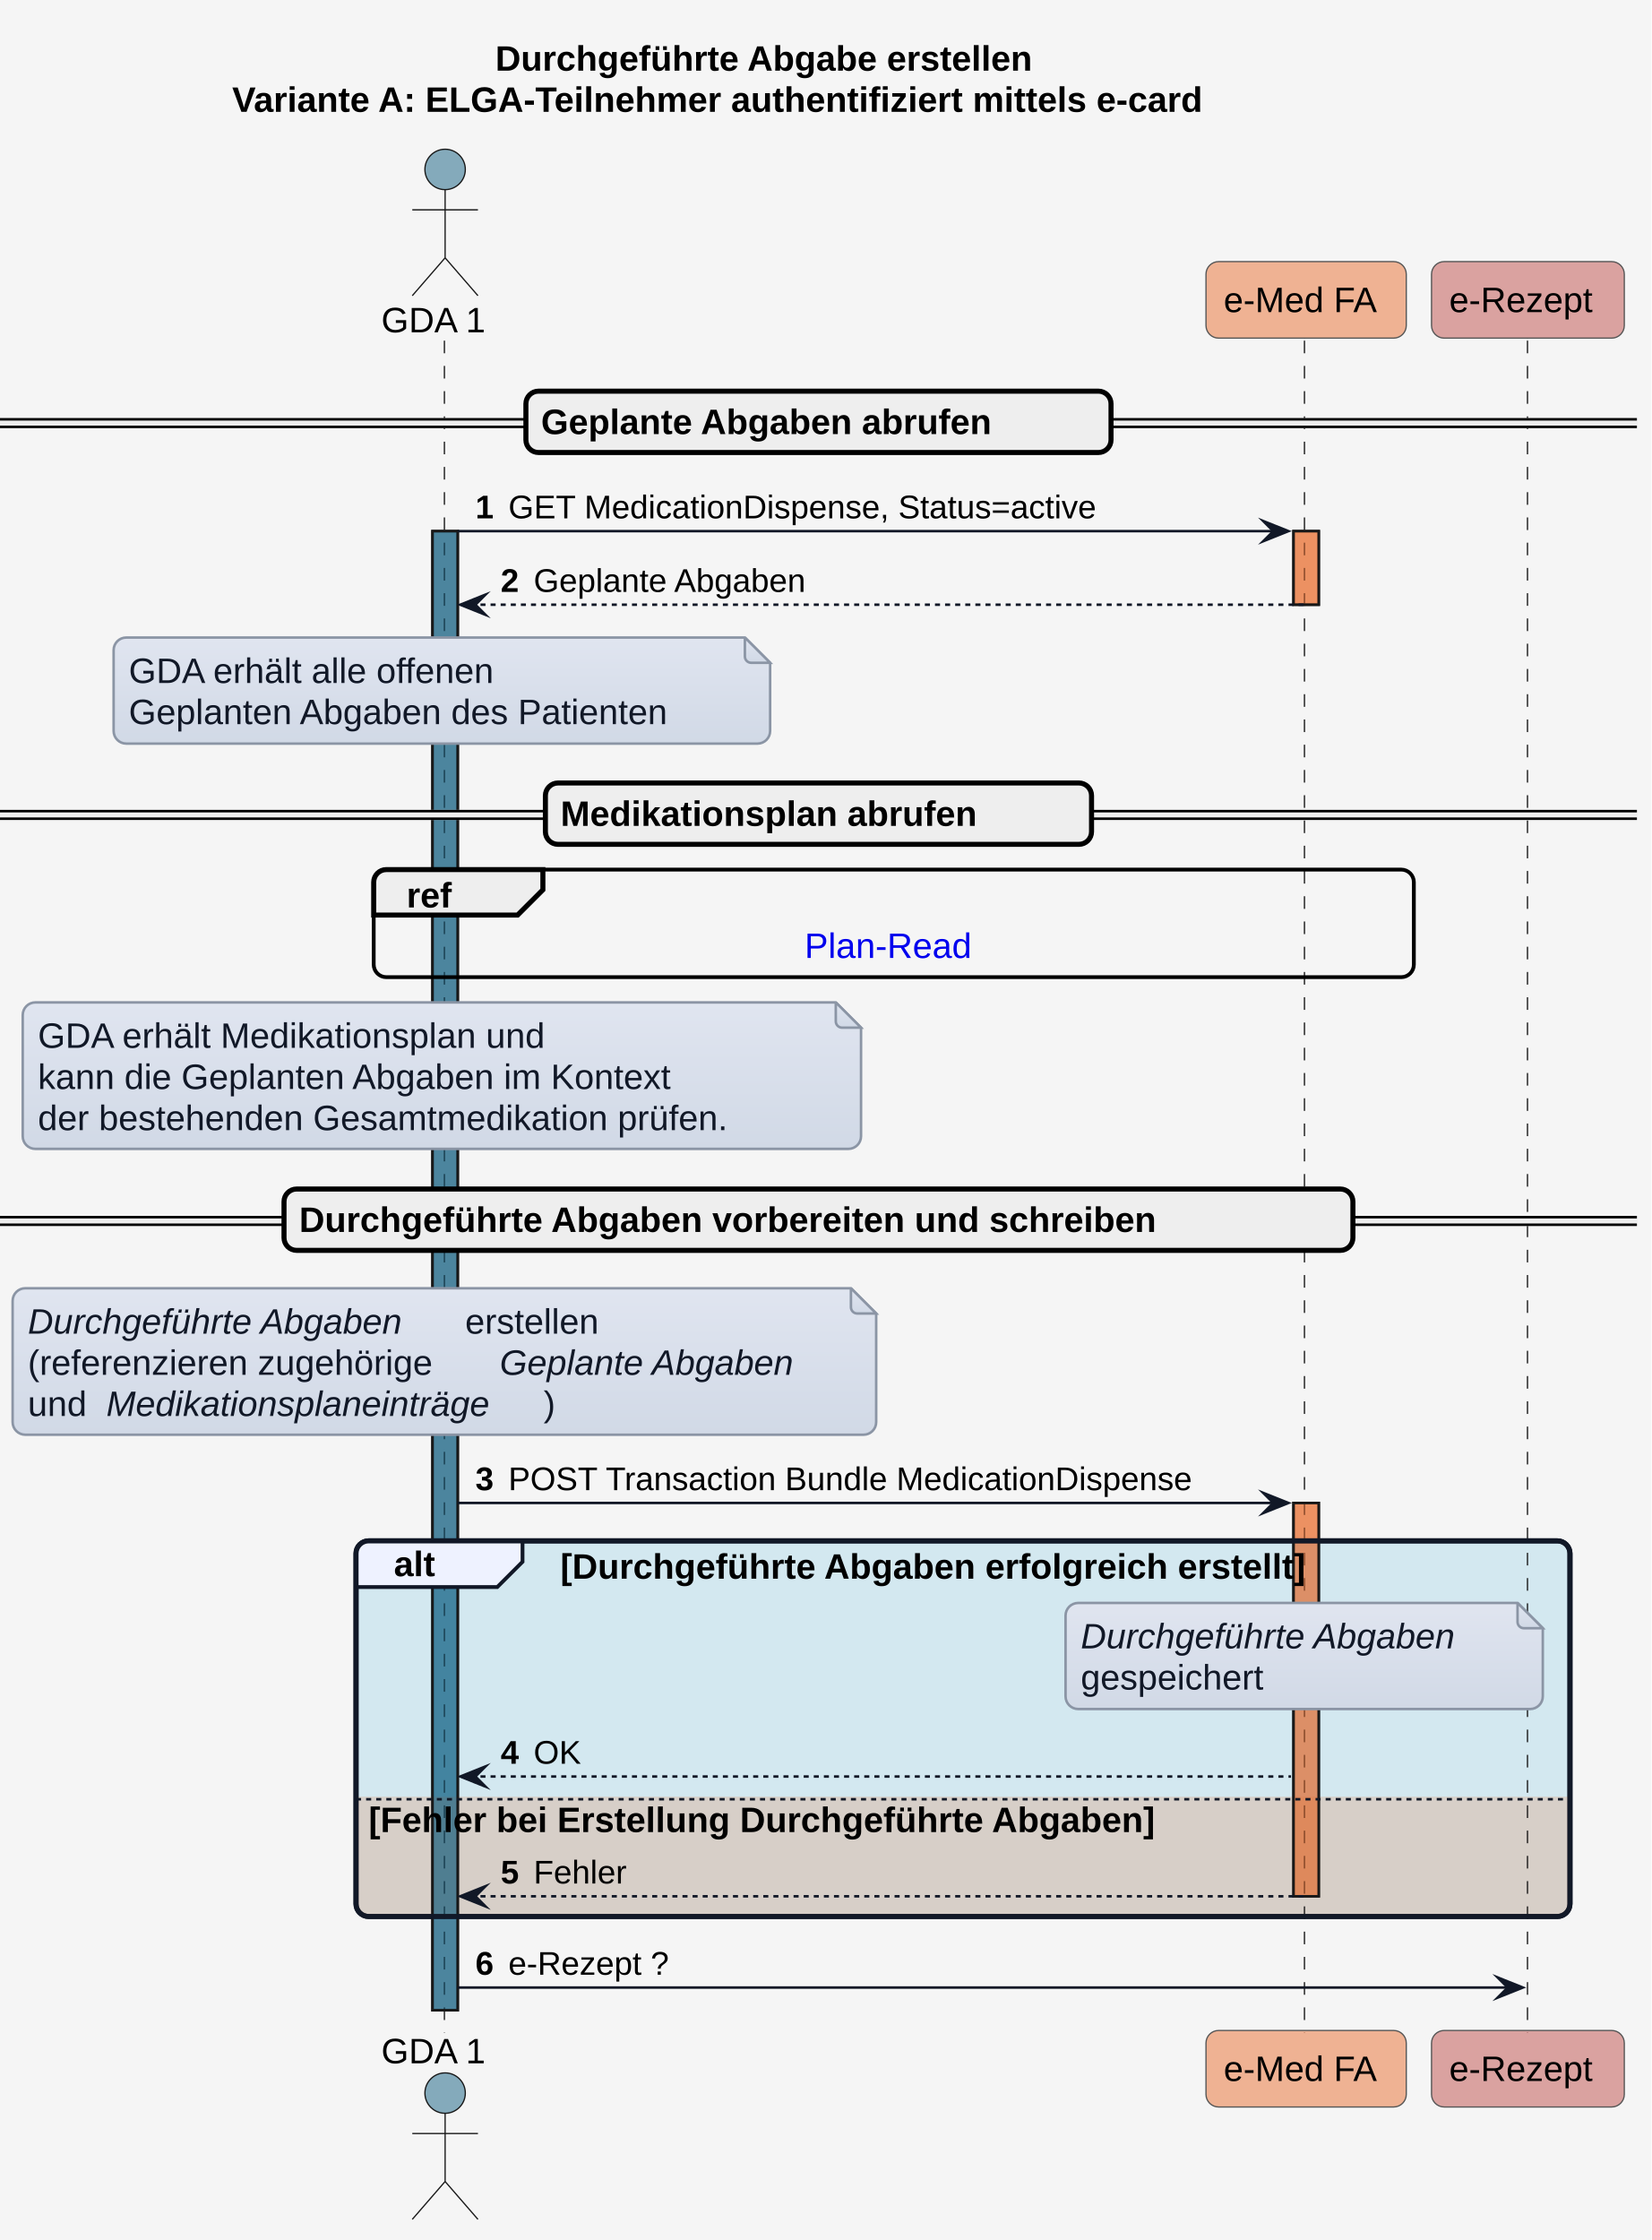
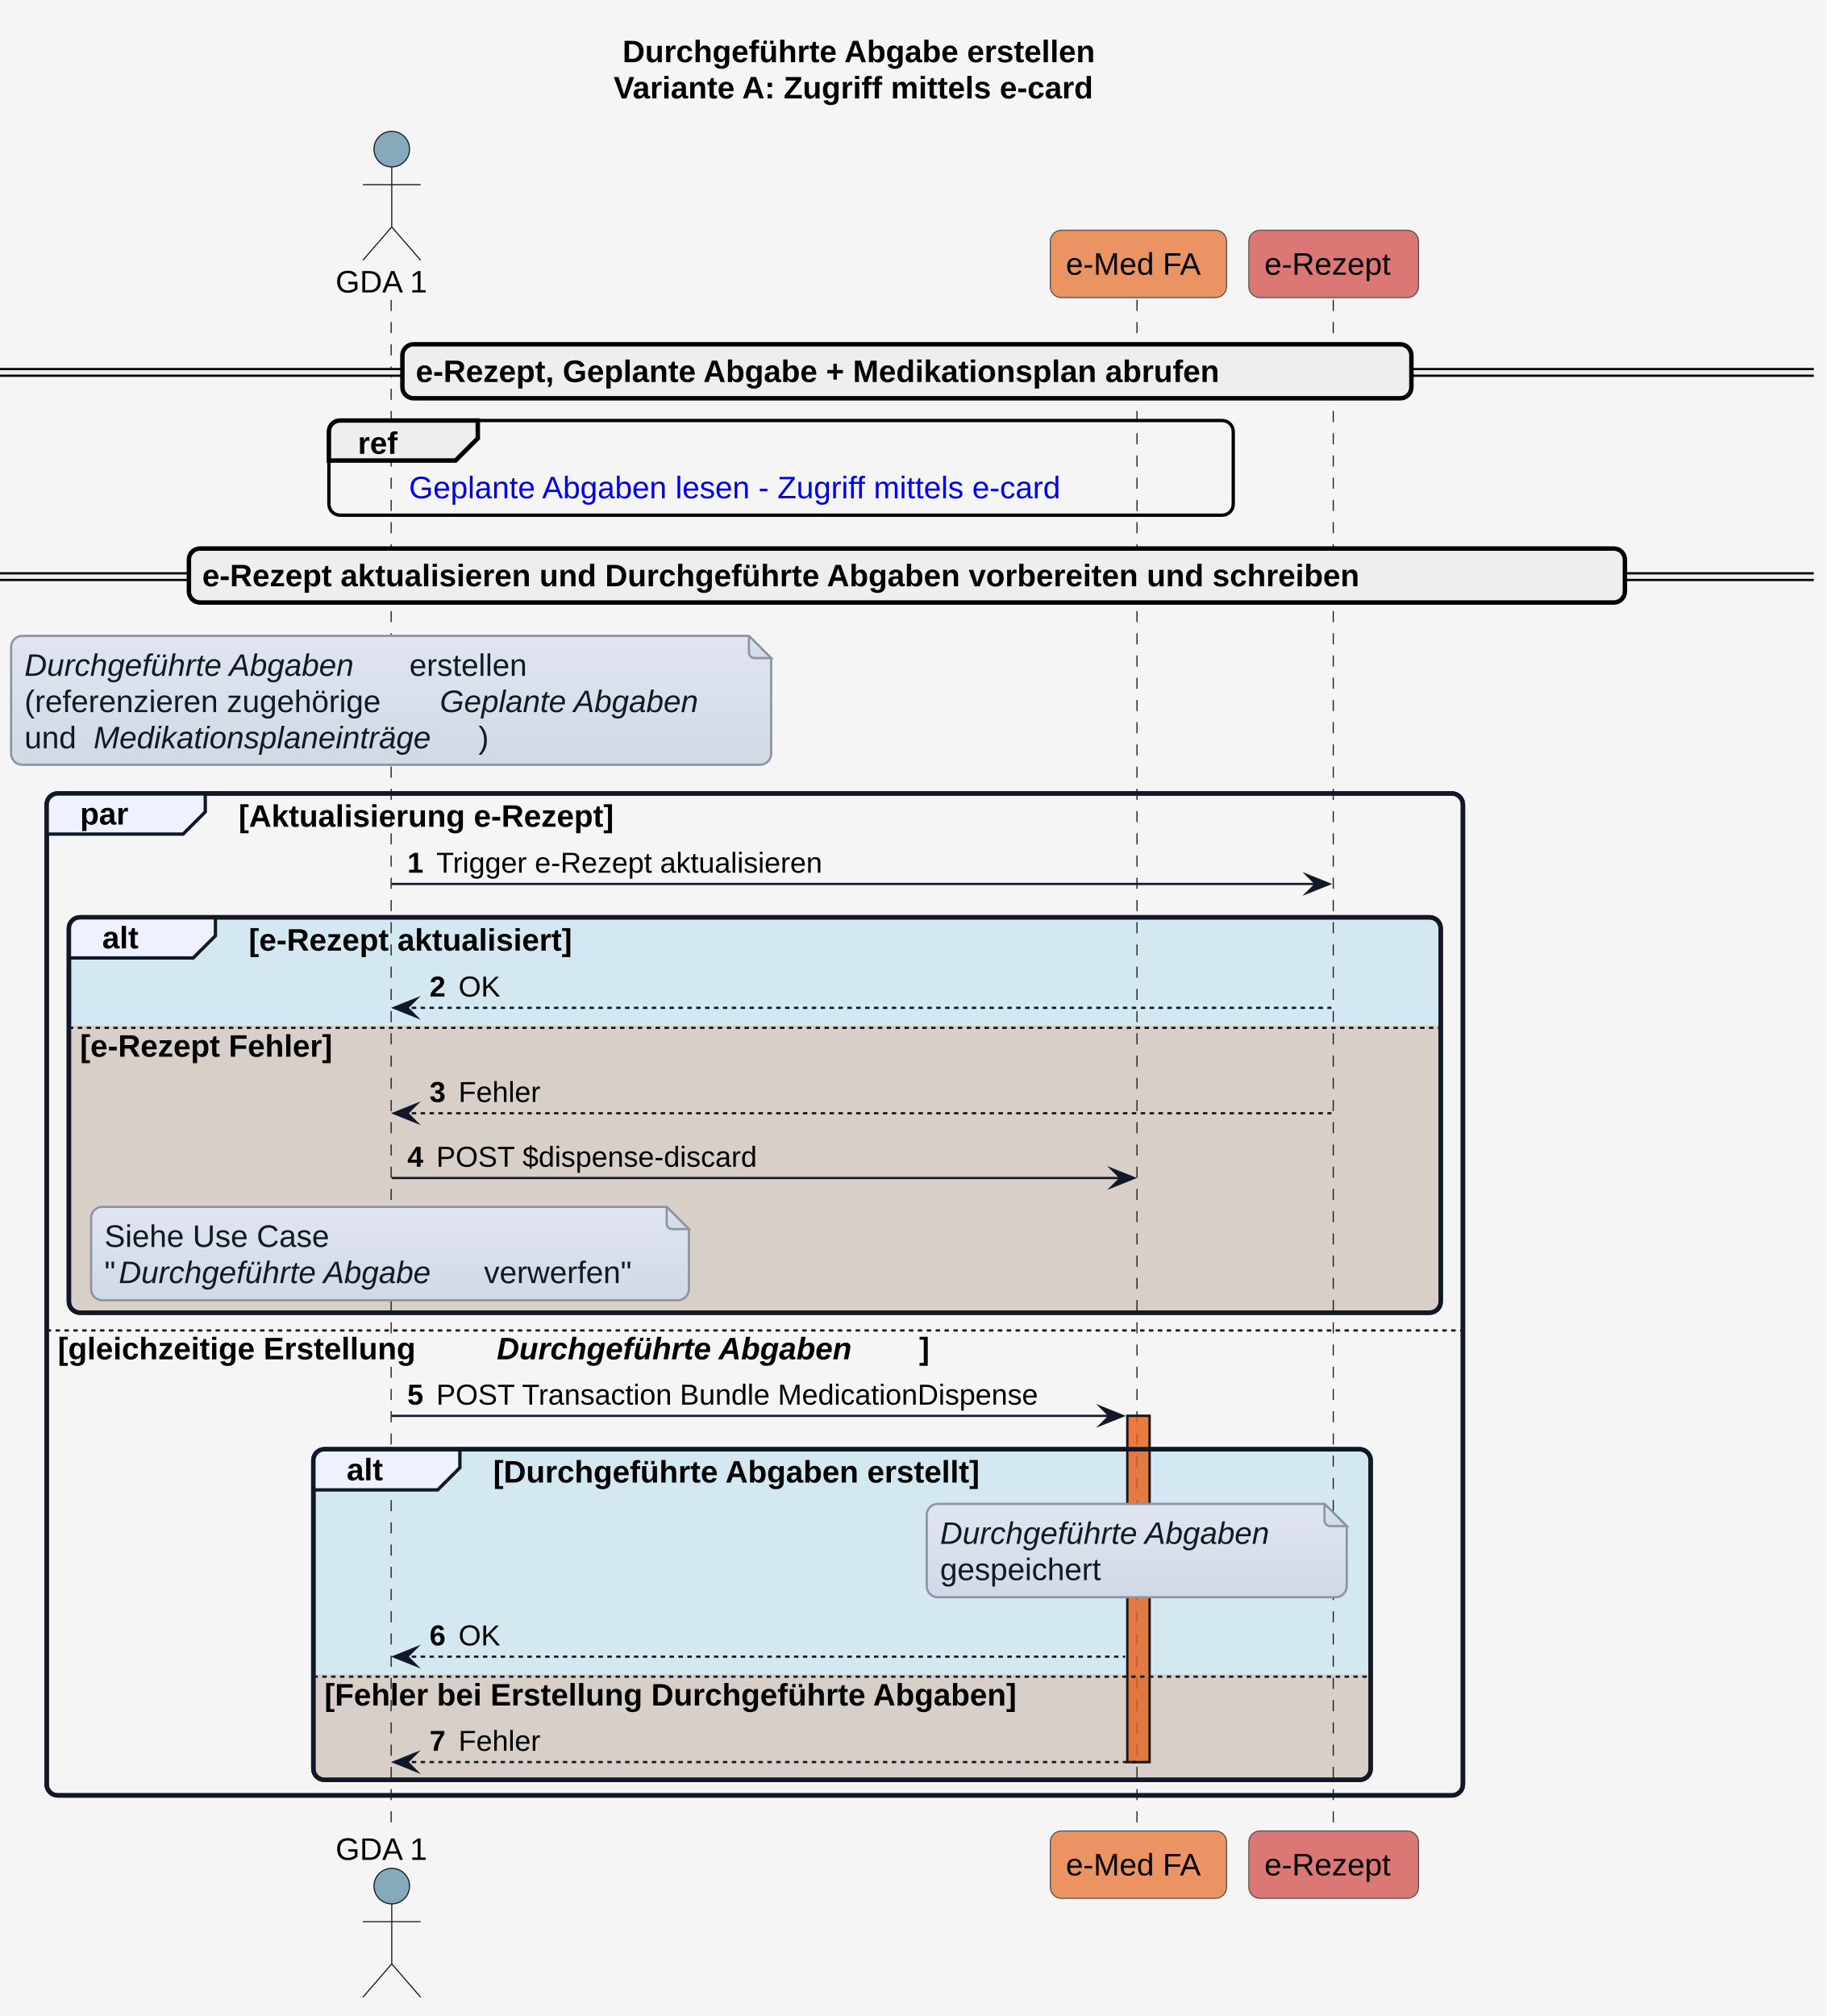
- <svg xmlns="http://www.w3.org/2000/svg" xmlns:xlink="http://www.w3.org/1999/xlink" contentStyleType="text/css" data-diagram-type="SEQUENCE" height="887px" preserveAspectRatio="none" style="width:654px;height:887px;background:#F5F5F5;" version="1.1" viewBox="0 0 654 887" width="654px" zoomAndPan="magnify">
+ <svg xmlns="http://www.w3.org/2000/svg" xmlns:xlink="http://www.w3.org/1999/xlink" version="1.1" data-diagram-type="SEQUENCE" style="width:822px;height:907px;background:#F5F5F5;" width="822px" height="907px" viewBox="0 0 822 907" zoomAndPan="magnify" preserveAspectRatio="none" contentStyleType="text/css">
  <defs>
-     <linearGradient id="gtwf8h9q7u2fe0" x1="50%" x2="50%" y1="0%" y2="100%">
-       <stop offset="0%" stop-color="#E0E5F0" />
-       <stop offset="100%" stop-color="#D1D9E6" />
+     <linearGradient x1="50%" y1="0%" x2="50%" y2="100%" id="gj4zox1nr4nu90">
+       <stop stop-color="#E0E5F0" offset="0%" />
+       <stop stop-color="#D1D9E6" offset="100%" />
    </linearGradient>
  </defs>
  <g>
-     <rect fill="#F5F5F5" height="887" style="stroke:none;stroke-width:1;" width="654" x="0" y="0" />
+     <rect x="0" y="0" width="822" height="907" fill="#F5F5F5" style="stroke:none;stroke-width:1;" />
    <g class="title" data-source-line="1">
-       <text fill="#000000" font-family="'Arial'" font-size="14" font-weight="700" lengthAdjust="spacing" textLength="254.96" x="196.161" y="27.995">Durchgeführte Abgabe erstellen</text>
-       <text fill="#000000" font-family="'Arial'" font-size="14" font-weight="700" lengthAdjust="spacing" textLength="463.401" x="91.94" y="44.292">Variante A: ELGA-Teilnehmer authentifiziert mittels e-card</text>
+       <text x="280.103" y="27.995" fill="#000000" font-size="14" lengthAdjust="spacing" textLength="254.96" font-weight="700" font-family="'Arial'">Durchgeführte Abgabe erstellen</text>
+       <text x="276.125" y="44.292" fill="#000000" font-size="14" lengthAdjust="spacing" textLength="262.917" font-weight="700" font-family="'Arial'">Variante A: Zugriff mittels e-card</text>
    </g>
    <g>
-       <rect fill="#156082" fill-opacity="0.502" height="585.711" style="stroke:#181818;stroke-width:1;" width="10" x="171.282" y="210.32" />
+       <rect x="507.276" y="637.008" width="10" height="155.75" fill="#E97232" fill-opacity="0.741" style="stroke:#181818;stroke-width:1;" />
+     </g>
+     <rect x="21" y="356.969" width="637.282" height="450.789" fill="none" style="stroke:#111827;stroke-width:2;" rx="5" ry="5" />
+     <rect x="31" y="412.695" width="617.282" height="177.883" fill="#0F9ED5" fill-opacity="0.145" style="stroke:#111827;stroke-width:2;" rx="5" ry="5" />
+     <path d="M31,461.422 L648.282,461.422 L648.282,585.578 A5,5 0 0 1 643.282,590.578 L36,590.578 A5,5 0 0 1 31,585.578 L31,461.422" style="stroke:none;stroke-width:1;" fill="#E97132" fill-opacity="0.208" />
+     <rect x="141" y="652.008" width="475.766" height="148.75" fill="#0F9ED5" fill-opacity="0.145" style="stroke:#111827;stroke-width:2;" rx="5" ry="5" />
+     <path d="M141,753.328 L616.766,753.328 L616.766,795.758 A5,5 0 0 1 611.766,800.758 L146,800.758 A5,5 0 0 1 141,795.758 L141,753.328" style="stroke:none;stroke-width:1;" fill="#E97132" fill-opacity="0.208" />
+     <g class="participant-lifeline" data-qualified-name="GDA_1" data-entity-uid="part1" id="part1-lifeline" data-source-line="51">
+       <g>
+         <rect x="172.282" y="134.891" width="8" height="689.867" fill="#000000" fill-opacity="0" />
+         <line x1="176" y1="134.891" x2="176" y2="824.758" style="stroke:#181818;stroke-width:0.5;stroke-dasharray:5,5;" />
+       </g>
+     </g>
+     <g class="participant-lifeline" data-qualified-name="eMed_FA" data-entity-uid="part2" id="part2-lifeline" data-source-line="52">
+       <g>
+         <rect x="508.276" y="134.891" width="8" height="689.867" fill="#000000" fill-opacity="0" />
+         <line x1="511.614" y1="134.891" x2="511.614" y2="824.758" style="stroke:#181818;stroke-width:0.5;stroke-dasharray:5,5;" />
+       </g>
+     </g>
+     <g class="participant-lifeline" data-qualified-name="e_Rezept" data-entity-uid="part3" id="part3-lifeline" data-source-line="53">
+       <g>
+         <rect x="596.11" y="134.891" width="8" height="689.867" fill="#000000" fill-opacity="0" />
+         <line x1="599.938" y1="134.891" x2="599.938" y2="824.758" style="stroke:#181818;stroke-width:0.5;stroke-dasharray:5,5;" />
+       </g>
+     </g>
+     <g class="participant participant-head" data-qualified-name="GDA_1" data-entity-uid="part1" id="part1-head" data-source-line="51">
+       <text x="151" y="131.589" fill="#000000" font-size="14" lengthAdjust="spacing" textLength="44.563" font-family="'Arial'">GDA 1</text>
+       <ellipse cx="176.282" cy="67.094" rx="8" ry="8" fill="#156082" fill-opacity="0.502" style="stroke:#181818;stroke-width:0.5;" />
+       <path d="M176.282,75.094 L176.282,102.094 M163.282,83.094 L189.282,83.094 M176.282,102.094 L163.282,117.094 M176.282,102.094 L189.282,117.094" style="stroke:#181818;stroke-width:0.5;" fill="none" />
+     </g>
+     <g class="participant participant-tail" data-qualified-name="GDA_1" data-entity-uid="part1" id="part1-tail" data-source-line="51">
+       <text x="151" y="836.753" fill="#000000" font-size="14" lengthAdjust="spacing" textLength="44.563" font-family="'Arial'">GDA 1</text>
+       <ellipse cx="176.282" cy="848.555" rx="8" ry="8" fill="#156082" fill-opacity="0.502" style="stroke:#181818;stroke-width:0.5;" />
+       <path d="M176.282,856.555 L176.282,883.555 M163.282,864.555 L189.282,864.555 M176.282,883.555 L163.282,898.555 M176.282,883.555 L189.282,898.555" style="stroke:#181818;stroke-width:0.5;" fill="none" />
+     </g>
+     <g class="participant participant-head" data-qualified-name="eMed_FA" data-entity-uid="part2" id="part2-head" data-source-line="52">
+       <rect x="472.614" y="103.594" width="79.324" height="30.297" fill="#E97232" fill-opacity="0.741" style="stroke:#555555;stroke-width:0.5;" rx="5" ry="5" />
+       <text x="479.614" y="123.589" fill="#000000" font-size="14" lengthAdjust="spacing" textLength="65.324" font-family="'Arial'">e-Med FA</text>
+     </g>
+     <g class="participant participant-tail" data-qualified-name="eMed_FA" data-entity-uid="part2" id="part2-tail" data-source-line="52">
+       <rect x="472.614" y="823.758" width="79.324" height="30.297" fill="#E97232" fill-opacity="0.741" style="stroke:#555555;stroke-width:0.5;" rx="5" ry="5" />
+       <text x="479.614" y="843.753" fill="#000000" font-size="14" lengthAdjust="spacing" textLength="65.324" font-family="'Arial'">e-Med FA</text>
+     </g>
+     <g class="participant participant-head" data-qualified-name="e_Rezept" data-entity-uid="part3" id="part3-head" data-source-line="53">
+       <rect x="561.938" y="103.594" width="76.344" height="30.297" fill="#CD3732" fill-opacity="0.663" style="stroke:#555555;stroke-width:0.5;" rx="5" ry="5" />
+       <text x="568.938" y="123.589" fill="#000000" font-size="14" lengthAdjust="spacing" textLength="62.344" font-family="'Arial'">e-Rezept</text>
+     </g>
+     <g class="participant participant-tail" data-qualified-name="e_Rezept" data-entity-uid="part3" id="part3-tail" data-source-line="53">
+       <rect x="561.938" y="823.758" width="76.344" height="30.297" fill="#CD3732" fill-opacity="0.663" style="stroke:#555555;stroke-width:0.5;" rx="5" ry="5" />
+       <text x="568.938" y="843.753" fill="#000000" font-size="14" lengthAdjust="spacing" textLength="62.344" font-family="'Arial'">e-Rezept</text>
    </g>
    <g>
-       <rect fill="#E97132" fill-opacity="0.502" height="29.133" style="stroke:#181818;stroke-width:1;" width="10" x="512.276" y="210.32" />
+       <rect x="507.276" y="637.008" width="10" height="155.75" fill="#E97232" fill-opacity="0.741" style="stroke:#181818;stroke-width:1;" />
    </g>
-     <g>
-       <rect fill="#E97132" fill-opacity="0.502" height="155.75" style="stroke:#181818;stroke-width:1;" width="10" x="512.276" y="595.148" />
+     <rect x="0" y="166.039" width="816.167" height="3" fill="#EEEEEE" style="stroke:#EEEEEE;stroke-width:1;" rx="5" ry="5" />
+     <line x1="0" y1="166.039" x2="816.167" y2="166.039" style="stroke:#000000;stroke-width:1;" />
+     <line x1="0" y1="169.039" x2="816.167" y2="169.039" style="stroke:#000000;stroke-width:1;" />
+     <rect x="181.072" y="154.891" width="454.022" height="24.297" fill="#EEEEEE" style="stroke:#000000;stroke-width:2;" rx="5" ry="5" />
+     <text x="187.072" y="171.886" fill="#000000" font-size="14" lengthAdjust="spacing" textLength="435.148" font-weight="700" font-family="'Arial'">e-Rezept, Geplante Abgabe + Medikationsplan abrufen</text>
+     <rect x="148" y="189.188" width="406.938" height="42.594" fill="none" style="stroke:#000000;stroke-width:1.5;" rx="5" ry="5" />
+     <path d="M153,189.188 L215,189.188 L215,197.188 L205,207.188 L148,207.188 L148,194.188 A5,5 0 0 1 153,189.188" style="stroke:#000000;stroke-width:2;" fill="#EEEEEE" />
+     <text x="161" y="204.183" fill="#000000" font-size="14" lengthAdjust="spacing" textLength="22.49" font-weight="700" font-family="'Arial'">ref</text>
+     <a target="_top" href="Sub_UC_eMed_07_01.html#sub_uc_emed_07_01_a-zugriff-mittels-e-card" xlink:href="Sub_UC_eMed_07_01.html#sub_uc_emed_07_01_a-zugriff-mittels-e-card" xlink:type="simple" xlink:actuate="onRequest" xlink:show="new" title="Sub_UC_eMed_07_01.html#sub_uc_emed_07_01_a-zugriff-mittels-e-card" xlink:title="Sub_UC_eMed_07_01.html#sub_uc_emed_07_01_a-zugriff-mittels-e-card">
+       <text x="184.033" y="224.183" fill="#0000EE" font-size="14" lengthAdjust="spacing" textLength="334.872" font-family="'Arial'">Geplante Abgaben lesen - Zugriff mittels e-card</text>
+     </a>
+     <rect x="0" y="257.93" width="816.167" height="3" fill="#EEEEEE" style="stroke:#EEEEEE;stroke-width:1;" rx="5" ry="5" />
+     <line x1="0" y1="257.93" x2="816.167" y2="257.93" style="stroke:#000000;stroke-width:1;" />
+     <line x1="0" y1="260.93" x2="816.167" y2="260.93" style="stroke:#000000;stroke-width:1;" />
+     <rect x="85" y="246.781" width="646.167" height="24.297" fill="#EEEEEE" style="stroke:#000000;stroke-width:2;" rx="5" ry="5" />
+     <text x="91" y="263.776" fill="#000000" font-size="14" lengthAdjust="spacing" textLength="622.419" font-weight="700" font-family="'Arial'">e-Rezept aktualisieren und Durchgeführte Abgaben vorbereiten und schreiben</text>
+     <path d="M5,291.078 L5,339.078 A5,5 0 0 0 10,344.078 L342,344.078 A5,5 0 0 0 347,339.078 L347,296.078 L337,286.078 L10,286.078 A5,5 0 0 0 5,291.078" style="stroke:#8B95A5;stroke-width:1;" fill="url(#gj4zox1nr4nu90)" />
+     <path d="M337,286.078 L337,293.578 A2.5,2.5 0 0 0 339.5,296.078 L347,296.078 L337,286.078" style="stroke:#8B95A5;stroke-width:1;" fill="url(#gj4zox1nr4nu90)" />
+     <text x="11" y="304.073" fill="#111827" font-size="14" lengthAdjust="spacing" textLength="168.766" font-style="italic" font-family="'Arial'">Durchgeführte Abgaben</text>
+     <text x="184.216" y="304.073" fill="#111827" font-size="14" lengthAdjust="spacing" textLength="61.031" font-family="'Arial'">erstellen</text>
+     <text x="11" y="320.37" fill="#111827" font-size="14" lengthAdjust="spacing" textLength="182.465" font-family="'Arial'">(referenzieren zugehörige</text>
+     <text x="197.915" y="320.37" fill="#111827" font-size="14" lengthAdjust="spacing" textLength="130.546" font-style="italic" font-family="'Arial'">Geplante Abgaben</text>
+     <text x="328.461" y="320.37" fill="#111827" font-size="14" lengthAdjust="spacing" textLength="4.45" font-family="'Arial'"> </text>
+     <text x="11" y="336.667" fill="#111827" font-size="14" lengthAdjust="spacing" textLength="26.633" font-family="'Arial'">und</text>
+     <text x="42.083" y="336.667" fill="#111827" font-size="14" lengthAdjust="spacing" textLength="173.195" font-style="italic" font-family="'Arial'">Medikationsplaneinträge</text>
+     <text x="215.278" y="336.667" fill="#111827" font-size="14" lengthAdjust="spacing" textLength="5.462" font-family="'Arial'">)</text>
+     <path d="M26,356.969 L92.373,356.969 L92.373,365.266 L82.373,375.266 L21,375.266 L21,361.969 A5,5 0 0 1 26,356.969" style="stroke:#111827;stroke-width:1.5;" fill="#EEF2FF" />
+     <rect x="21" y="356.969" width="637.282" height="450.789" fill="none" style="stroke:#111827;stroke-width:2;" rx="5" ry="5" />
+     <text x="36" y="370.964" fill="#000000" font-size="14" lengthAdjust="spacing" textLength="26.373" font-weight="700" font-family="'Arial'">par</text>
+     <text x="107.373" y="371.964" fill="#000000" font-size="14" lengthAdjust="spacing" textLength="202.945" font-weight="700" font-family="'Arial'">[Aktualisierung e-Rezept]</text>
+     <g class="message" data-entity-1="part1" data-entity-2="part3" id="msg1" data-source-line="72">
+       <polygon points="588.11,393.695,598.11,397.695,588.11,401.695,592.11,397.695" fill="#111827" style="stroke:#111827;stroke-width:1;stroke-linejoin:miter;stroke-miterlimit:10;" />
+       <line x1="176.282" y1="397.695" x2="594.11" y2="397.695" style="stroke:#111827;stroke-width:1;" />
+       <text x="183.282" y="392.629" fill="#000000" font-size="13" lengthAdjust="spacing" textLength="9.045" font-weight="700" font-family="'Arial'">1</text>
+       <text x="196.327" y="392.629" fill="#000000" font-size="13" lengthAdjust="spacing" textLength="196.885" font-family="'Arial'">Trigger e-Rezept aktualisieren</text>
    </g>
-     <rect fill="#0F9ED5" fill-opacity="0.145" height="148.75" rx="5" ry="5" style="stroke:#111827;stroke-width:2;" width="480.766" x="141" y="610.148" />
-     <path d="M141,711.469 L621.766,711.469 L621.766,753.898 A5,5 0 0 1 616.766,758.898 L146,758.898 A5,5 0 0 1 141,753.898 L141,711.469" fill="#E97132" fill-opacity="0.208" style="stroke:none;stroke-width:1;" />
-     <g class="participant-lifeline" data-entity-uid="part1" data-qualified-name="GDA_1" data-source-line="51" id="part1-lifeline">
-       <g>
-         <rect fill="#000000" fill-opacity="0" height="670.141" width="8" x="172.282" y="134.891" />
-         <line style="stroke:#181818;stroke-width:0.5;stroke-dasharray:5,5;" x1="176" x2="176" y1="134.891" y2="805.031" />
-       </g>
+     <path d="M36,412.695 L96.939,412.695 L96.939,420.992 L86.939,430.992 L31,430.992 L31,417.695 A5,5 0 0 1 36,412.695" style="stroke:#111827;stroke-width:1.5;" fill="#EEF2FF" />
+     <rect x="31" y="412.695" width="617.282" height="177.883" fill="none" style="stroke:#111827;stroke-width:2;" rx="5" ry="5" />
+     <text x="46" y="426.69" fill="#000000" font-size="14" lengthAdjust="spacing" textLength="20.939" font-weight="700" font-family="'Arial'">alt</text>
+     <text x="111.939" y="427.69" fill="#000000" font-size="14" lengthAdjust="spacing" textLength="178.295" font-weight="700" font-family="'Arial'">[e-Rezept aktualisiert]</text>
+     <g class="message" data-entity-1="part3" data-entity-2="part1" id="msg2" data-source-line="75">
+       <polygon points="187.282,449.422,177.282,453.422,187.282,457.422,183.282,453.422" fill="#111827" style="stroke:#111827;stroke-width:1;stroke-linejoin:miter;stroke-miterlimit:10;" />
+       <line x1="181.282" y1="453.422" x2="599.11" y2="453.422" style="stroke:#111827;stroke-width:1;stroke-dasharray:2,2;" />
+       <text x="193.282" y="448.356" fill="#000000" font-size="13" lengthAdjust="spacing" textLength="9.045" font-weight="700" font-family="'Arial'">2</text>
+       <text x="206.327" y="448.356" fill="#000000" font-size="13" lengthAdjust="spacing" textLength="18.757" font-family="'Arial'">OK</text>
    </g>
-     <g class="participant-lifeline" data-entity-uid="part2" data-qualified-name="eMed_FA" data-source-line="53" id="part2-lifeline">
-       <g>
-         <rect fill="#000000" fill-opacity="0" height="670.141" width="8" x="513.276" y="134.891" />
-         <line style="stroke:#181818;stroke-width:0.5;stroke-dasharray:5,5;" x1="516.614" x2="516.614" y1="134.891" y2="805.031" />
-       </g>
+     <line x1="31" y1="462.422" x2="648.282" y2="462.422" style="stroke:#111827;stroke-width:1;stroke-dasharray:2,2;" />
+     <text x="36" y="475.417" fill="#000000" font-size="14" lengthAdjust="spacing" textLength="137.833" font-weight="700" font-family="'Arial'">[e-Rezept Fehler]</text>
+     <g class="message" data-entity-1="part3" data-entity-2="part1" id="msg3" data-source-line="78">
+       <polygon points="187.282,496.852,177.282,500.852,187.282,504.852,183.282,500.852" fill="#111827" style="stroke:#111827;stroke-width:1;stroke-linejoin:miter;stroke-miterlimit:10;" />
+       <line x1="181.282" y1="500.852" x2="599.11" y2="500.852" style="stroke:#111827;stroke-width:1;stroke-dasharray:2,2;" />
+       <text x="193.282" y="495.786" fill="#000000" font-size="13" lengthAdjust="spacing" textLength="9.045" font-weight="700" font-family="'Arial'">3</text>
+       <text x="206.327" y="495.786" fill="#000000" font-size="13" lengthAdjust="spacing" textLength="40.669" font-family="'Arial'">Fehler</text>
    </g>
-     <g class="participant-lifeline" data-entity-uid="part3" data-qualified-name="e_Rezept" data-source-line="55" id="part3-lifeline">
-       <g>
-         <rect fill="#000000" fill-opacity="0" height="670.141" width="8" x="601.11" y="134.891" />
-         <line style="stroke:#181818;stroke-width:0.5;stroke-dasharray:5,5;" x1="604.938" x2="604.938" y1="134.891" y2="805.031" />
-       </g>
+     <g class="message" data-entity-1="part1" data-entity-2="part2" id="msg4" data-source-line="81">
+       <polygon points="500.276,525.984,510.276,529.984,500.276,533.984,504.276,529.984" fill="#111827" style="stroke:#111827;stroke-width:1;stroke-linejoin:miter;stroke-miterlimit:10;" />
+       <line x1="176.282" y1="529.984" x2="506.276" y2="529.984" style="stroke:#111827;stroke-width:1;" />
+       <text x="183.282" y="524.918" fill="#000000" font-size="13" lengthAdjust="spacing" textLength="9.045" font-weight="700" font-family="'Arial'">4</text>
+       <text x="196.327" y="524.918" fill="#000000" font-size="13" lengthAdjust="spacing" textLength="156.603" font-family="'Arial'">POST $dispense-discard​</text>
    </g>
-     <g class="participant participant-head" data-entity-uid="part1" data-qualified-name="GDA_1" data-source-line="51" id="part1-head">
-       <text fill="#000000" font-family="'Arial'" font-size="14" lengthAdjust="spacing" textLength="44.563" x="151" y="131.589">GDA 1</text>
-       <ellipse cx="176.282" cy="67.094" fill="#156082" fill-opacity="0.502" rx="8" ry="8" style="stroke:#181818;stroke-width:0.5;" />
-       <path d="M176.282,75.094 L176.282,102.094 M163.282,83.094 L189.282,83.094 M176.282,102.094 L163.282,117.094 M176.282,102.094 L189.282,117.094" fill="none" style="stroke:#181818;stroke-width:0.5;" />
+     <path d="M41,547.984 L41,579.984 A5,5 0 0 0 46,584.984 L305,584.984 A5,5 0 0 0 310,579.984 L310,552.984 L300,542.984 L46,542.984 A5,5 0 0 0 41,547.984" style="stroke:#8B95A5;stroke-width:1;" fill="url(#gj4zox1nr4nu90)" />
+     <path d="M300,542.984 L300,550.484 A2.5,2.5 0 0 0 302.5,552.984 L310,552.984 L300,542.984" style="stroke:#8B95A5;stroke-width:1;" fill="url(#gj4zox1nr4nu90)" />
+     <text x="47" y="560.98" fill="#111827" font-size="14" lengthAdjust="spacing" textLength="108.192" font-family="'Arial'">Siehe Use Case</text>
+     <text x="47" y="577.276" fill="#111827" font-size="14" lengthAdjust="spacing" textLength="6.439" font-family="'Arial'">"</text>
+     <text x="53.44" y="577.276" fill="#111827" font-size="14" lengthAdjust="spacing" textLength="159.893" font-style="italic" font-family="'Arial'">Durchgeführte Abgabe</text>
+     <text x="217.782" y="577.276" fill="#111827" font-size="14" lengthAdjust="spacing" textLength="77.328" font-family="'Arial'">verwerfen"</text>
+     <line x1="21" y1="598.578" x2="658.282" y2="598.578" style="stroke:#111827;stroke-width:1;stroke-dasharray:2,2;" />
+     <text x="26" y="611.573" fill="#000000" font-size="14" lengthAdjust="spacing" textLength="192.644" font-weight="700" font-family="'Arial'">[gleichzeitige Erstellung</text>
+     <text x="223.518" y="611.573" fill="#000000" font-size="14" lengthAdjust="spacing" textLength="190.073" font-weight="700" font-style="italic" font-family="'Arial'">Durchgeführte Abgaben</text>
+     <text x="413.591" y="611.573" fill="#000000" font-size="14" lengthAdjust="spacing" textLength="6.398" font-weight="700" font-family="'Arial'">]</text>
+     <g class="message" data-entity-1="part1" data-entity-2="part2" id="msg5" data-source-line="93">
+       <polygon points="495.276,633.008,505.276,637.008,495.276,641.008,499.276,637.008" fill="#111827" style="stroke:#111827;stroke-width:1;stroke-linejoin:miter;stroke-miterlimit:10;" />
+       <line x1="176.282" y1="637.008" x2="501.276" y2="637.008" style="stroke:#111827;stroke-width:1;" />
+       <text x="183.282" y="631.942" fill="#000000" font-size="13" lengthAdjust="spacing" textLength="9.045" font-weight="700" font-family="'Arial'">5</text>
+       <text x="196.327" y="631.942" fill="#000000" font-size="13" lengthAdjust="spacing" textLength="298.949" font-family="'Arial'">POST Transaction Bundle MedicationDispense</text>
    </g>
-     <g class="participant participant-tail" data-entity-uid="part1" data-qualified-name="GDA_1" data-source-line="51" id="part1-tail">
-       <text fill="#000000" font-family="'Arial'" font-size="14" lengthAdjust="spacing" textLength="44.563" x="151" y="817.026">GDA 1</text>
-       <ellipse cx="176.282" cy="828.828" fill="#156082" fill-opacity="0.502" rx="8" ry="8" style="stroke:#181818;stroke-width:0.5;" />
-       <path d="M176.282,836.828 L176.282,863.828 M163.282,844.828 L189.282,844.828 M176.282,863.828 L163.282,878.828 M176.282,863.828 L189.282,878.828" fill="none" style="stroke:#181818;stroke-width:0.5;" />
+     <path d="M146,652.008 L206.939,652.008 L206.939,660.305 L196.939,670.305 L141,670.305 L141,657.008 A5,5 0 0 1 146,652.008" style="stroke:#111827;stroke-width:1.5;" fill="#EEF2FF" />
+     <rect x="141" y="652.008" width="475.766" height="148.75" fill="none" style="stroke:#111827;stroke-width:2;" rx="5" ry="5" />
+     <text x="156" y="666.003" fill="#000000" font-size="14" lengthAdjust="spacing" textLength="20.939" font-weight="700" font-family="'Arial'">alt</text>
+     <text x="221.939" y="667.003" fill="#000000" font-size="14" lengthAdjust="spacing" textLength="264.954" font-weight="700" font-family="'Arial'">[Durchgeführte Abgaben erstellt]</text>
+     <path d="M417,681.602 L417,713.602 A5,5 0 0 0 422,718.602 L601,718.602 A5,5 0 0 0 606,713.602 L606,686.602 L596,676.602 L422,676.602 A5,5 0 0 0 417,681.602" style="stroke:#8B95A5;stroke-width:1;" fill="url(#gj4zox1nr4nu90)" />
+     <path d="M596,676.602 L596,684.102 A2.5,2.5 0 0 0 598.5,686.602 L606,686.602 L596,676.602" style="stroke:#8B95A5;stroke-width:1;" fill="url(#gj4zox1nr4nu90)" />
+     <text x="423" y="694.597" fill="#111827" font-size="14" lengthAdjust="spacing" textLength="168.766" font-style="italic" font-family="'Arial'">Durchgeführte Abgaben</text>
+     <text x="423" y="710.894" fill="#111827" font-size="14" lengthAdjust="spacing" textLength="82.612" font-family="'Arial'">gespeichert</text>
+     <g class="message" data-entity-1="part2" data-entity-2="part1" id="msg6" data-source-line="103">
+       <polygon points="187.282,741.328,177.282,745.328,187.282,749.328,183.282,745.328" fill="#111827" style="stroke:#111827;stroke-width:1;stroke-linejoin:miter;stroke-miterlimit:10;" />
+       <line x1="181.282" y1="745.328" x2="506.276" y2="745.328" style="stroke:#111827;stroke-width:1;stroke-dasharray:2,2;" />
+       <text x="193.282" y="740.262" fill="#000000" font-size="13" lengthAdjust="spacing" textLength="9.045" font-weight="700" font-family="'Arial'">6</text>
+       <text x="206.327" y="740.262" fill="#000000" font-size="13" lengthAdjust="spacing" textLength="18.757" font-family="'Arial'">OK</text>
    </g>
-     <g class="participant participant-head" data-entity-uid="part2" data-qualified-name="eMed_FA" data-source-line="53" id="part2-head">
-       <rect fill="#E97132" fill-opacity="0.502" height="30.297" rx="5" ry="5" style="stroke:#555555;stroke-width:0.5;" width="79.324" x="477.614" y="103.594" />
-       <text fill="#000000" font-family="'Arial'" font-size="14" lengthAdjust="spacing" textLength="65.324" x="484.614" y="123.589">e-Med FA</text>
-     </g>
-     <g class="participant participant-tail" data-entity-uid="part2" data-qualified-name="eMed_FA" data-source-line="53" id="part2-tail">
-       <rect fill="#E97132" fill-opacity="0.502" height="30.297" rx="5" ry="5" style="stroke:#555555;stroke-width:0.5;" width="79.324" x="477.614" y="804.031" />
-       <text fill="#000000" font-family="'Arial'" font-size="14" lengthAdjust="spacing" textLength="65.324" x="484.614" y="824.026">e-Med FA</text>
-     </g>
-     <g class="participant participant-head" data-entity-uid="part3" data-qualified-name="e_Rezept" data-source-line="55" id="part3-head">
-       <rect fill="#C0504D" fill-opacity="0.502" height="30.297" rx="5" ry="5" style="stroke:#555555;stroke-width:0.5;" width="76.344" x="566.938" y="103.594" />
-       <text fill="#000000" font-family="'Arial'" font-size="14" lengthAdjust="spacing" textLength="62.344" x="573.938" y="123.589">e-Rezept</text>
-     </g>
-     <g class="participant participant-tail" data-entity-uid="part3" data-qualified-name="e_Rezept" data-source-line="55" id="part3-tail">
-       <rect fill="#C0504D" fill-opacity="0.502" height="30.297" rx="5" ry="5" style="stroke:#555555;stroke-width:0.5;" width="76.344" x="566.938" y="804.031" />
-       <text fill="#000000" font-family="'Arial'" font-size="14" lengthAdjust="spacing" textLength="62.344" x="573.938" y="824.026">e-Rezept</text>
-     </g>
-     <g>
-       <rect fill="#156082" fill-opacity="0.502" height="585.711" style="stroke:#181818;stroke-width:1;" width="10" x="171.282" y="210.32" />
-     </g>
-     <g>
-       <rect fill="#E97132" fill-opacity="0.502" height="29.133" style="stroke:#181818;stroke-width:1;" width="10" x="512.276" y="210.32" />
-     </g>
-     <g>
-       <rect fill="#E97132" fill-opacity="0.502" height="155.75" style="stroke:#181818;stroke-width:1;" width="10" x="512.276" y="595.148" />
-     </g>
-     <rect fill="#EEEEEE" height="3" rx="5" ry="5" style="stroke:#EEEEEE;stroke-width:1;" width="648.282" x="0" y="166.039" />
-     <line style="stroke:#000000;stroke-width:1;" x1="0" x2="648.282" y1="166.039" y2="166.039" />
-     <line style="stroke:#000000;stroke-width:1;" x1="0" x2="648.282" y1="169.039" y2="169.039" />
-     <rect fill="#EEEEEE" height="24.297" rx="5" ry="5" style="stroke:#000000;stroke-width:2;" width="231.731" x="208.275" y="154.891" />
-     <text fill="#000000" font-family="'Arial'" font-size="14" font-weight="700" lengthAdjust="spacing" textLength="212.857" x="214.275" y="171.886">Geplante Abgaben abrufen</text>
-     <g class="message" data-entity-1="part1" data-entity-2="part2" data-source-line="61" id="msg1">
-       <polygon fill="#111827" points="500.276,206.32,510.276,210.32,500.276,214.32,504.276,210.32" style="stroke:#111827;stroke-width:1;stroke-linejoin:miter;stroke-miterlimit:10;" />
-       <line style="stroke:#111827;stroke-width:1;" x1="181.282" x2="506.276" y1="210.32" y2="210.32" />
-       <text fill="#000000" font-family="'Arial'" font-size="13" font-weight="700" lengthAdjust="spacing" textLength="9.045" x="188.282" y="205.254">1</text>
-       <text fill="#000000" font-family="'Arial'" font-size="13" lengthAdjust="spacing" textLength="261.206" x="201.327" y="205.254">GET MedicationDispense, Status=active</text>
-     </g>
-     <g class="message" data-entity-1="part2" data-entity-2="part1" data-source-line="64" id="msg2">
-       <polygon fill="#111827" points="192.282,235.453,182.282,239.453,192.282,243.453,188.282,239.453" style="stroke:#111827;stroke-width:1;stroke-linejoin:miter;stroke-miterlimit:10;" />
-       <line style="stroke:#111827;stroke-width:1;stroke-dasharray:2,2;" x1="186.282" x2="516.276" y1="239.453" y2="239.453" />
-       <text fill="#000000" font-family="'Arial'" font-size="13" font-weight="700" lengthAdjust="spacing" textLength="9.045" x="198.282" y="234.387">2</text>
-       <text fill="#000000" font-family="'Arial'" font-size="13" lengthAdjust="spacing" textLength="121.221" x="211.327" y="234.387">Geplante Abgaben</text>
-     </g>
-     <path d="M45,257.453 L45,289.453 A5,5 0 0 0 50,294.453 L300,294.453 A5,5 0 0 0 305,289.453 L305,262.453 L295,252.453 L50,252.453 A5,5 0 0 0 45,257.453" fill="url(#gtwf8h9q7u2fe0)" style="stroke:#8B95A5;stroke-width:1;" />
-     <path d="M295,252.453 L295,259.953 A2.5,2.5 0 0 0 297.5,262.453 L305,262.453 L295,252.453" fill="url(#gtwf8h9q7u2fe0)" style="stroke:#8B95A5;stroke-width:1;" />
-     <text fill="#111827" font-family="'Arial'" font-size="14" lengthAdjust="spacing" textLength="164.124" x="51" y="270.448">GDA erhält alle offenen</text>
-     <text fill="#111827" font-family="'Arial'" font-size="14" lengthAdjust="spacing" textLength="239.976" x="51" y="286.745">Geplanten Abgaben des Patienten</text>
-     <rect fill="#EEEEEE" height="3" rx="5" ry="5" style="stroke:#EEEEEE;stroke-width:1;" width="648.282" x="0" y="321.195" />
-     <line style="stroke:#000000;stroke-width:1;" x1="0" x2="648.282" y1="321.195" y2="321.195" />
-     <line style="stroke:#000000;stroke-width:1;" x1="0" x2="648.282" y1="324.195" y2="324.195" />
-     <rect fill="#EEEEEE" height="24.297" rx="5" ry="5" style="stroke:#000000;stroke-width:2;" width="216.289" x="215.997" y="310.047" />
-     <text fill="#000000" font-family="'Arial'" font-size="14" font-weight="700" lengthAdjust="spacing" textLength="197.415" x="221.997" y="327.042">Medikationsplan abrufen</text>
-     <rect fill="none" height="42.594" rx="5" ry="5" style="stroke:#000000;stroke-width:1.5;" width="411.938" x="148" y="344.344" />
-     <path d="M153,344.344 L215,344.344 L215,352.344 L205,362.344 L148,362.344 L148,349.344 A5,5 0 0 1 153,344.344" fill="#EEEEEE" style="stroke:#000000;stroke-width:2;" />
-     <text fill="#000000" font-family="'Arial'" font-size="14" font-weight="700" lengthAdjust="spacing" textLength="22.49" x="161" y="359.339">ref</text>
-     <a href="interactions.html#sequenzdiagramm-plan-read" target="_top" title="interactions.html#sequenzdiagramm-plan-read" xlink:actuate="onRequest" xlink:href="interactions.html#sequenzdiagramm-plan-read" xlink:show="new" xlink:title="interactions.html#sequenzdiagramm-plan-read" xlink:type="simple">
-       <text fill="#0000EE" font-family="'Arial'" font-size="14" lengthAdjust="spacing" textLength="70.643" x="318.648" y="379.339">Plan-Read</text>
-     </a>
-     <path d="M9,401.938 L9,449.938 A5,5 0 0 0 14,454.938 L336,454.938 A5,5 0 0 0 341,449.938 L341,406.938 L331,396.938 L14,396.938 A5,5 0 0 0 9,401.938" fill="url(#gtwf8h9q7u2fe0)" style="stroke:#8B95A5;stroke-width:1;" />
-     <path d="M331,396.938 L331,404.438 A2.5,2.5 0 0 0 333.5,406.938 L341,406.938 L331,396.938" fill="url(#gtwf8h9q7u2fe0)" style="stroke:#8B95A5;stroke-width:1;" />
-     <text fill="#111827" font-family="'Arial'" font-size="14" lengthAdjust="spacing" textLength="226.885" x="15" y="414.933">GDA erhält Medikationsplan und</text>
-     <text fill="#111827" font-family="'Arial'" font-size="14" lengthAdjust="spacing" textLength="285.065" x="15" y="431.229">kann die Geplanten Abgaben im Kontext</text>
-     <text fill="#111827" font-family="'Arial'" font-size="14" lengthAdjust="spacing" textLength="311.609" x="15" y="447.526">der bestehenden Gesamtmedikation prüfen.</text>
-     <rect fill="#EEEEEE" height="3" rx="5" ry="5" style="stroke:#EEEEEE;stroke-width:1;" width="648.282" x="0" y="481.977" />
-     <line style="stroke:#000000;stroke-width:1;" x1="0" x2="648.282" y1="481.977" y2="481.977" />
-     <line style="stroke:#000000;stroke-width:1;" x1="0" x2="648.282" y1="484.977" y2="484.977" />
-     <rect fill="#EEEEEE" height="24.297" rx="5" ry="5" style="stroke:#000000;stroke-width:2;" width="423.322" x="112.48" y="470.828" />
-     <text fill="#000000" font-family="'Arial'" font-size="14" font-weight="700" lengthAdjust="spacing" textLength="404.448" x="118.48" y="487.823">Durchgeführte Abgaben vorbereiten und schreiben</text>
-     <path d="M5,515.125 L5,563.125 A5,5 0 0 0 10,568.125 L342,568.125 A5,5 0 0 0 347,563.125 L347,520.125 L337,510.125 L10,510.125 A5,5 0 0 0 5,515.125" fill="url(#gtwf8h9q7u2fe0)" style="stroke:#8B95A5;stroke-width:1;" />
-     <path d="M337,510.125 L337,517.625 A2.5,2.5 0 0 0 339.5,520.125 L347,520.125 L337,510.125" fill="url(#gtwf8h9q7u2fe0)" style="stroke:#8B95A5;stroke-width:1;" />
-     <text fill="#111827" font-family="'Arial'" font-size="14" font-style="italic" lengthAdjust="spacing" textLength="168.766" x="11" y="528.12">Durchgeführte Abgaben</text>
-     <text fill="#111827" font-family="'Arial'" font-size="14" lengthAdjust="spacing" textLength="61.031" x="184.216" y="528.12">erstellen</text>
-     <text fill="#111827" font-family="'Arial'" font-size="14" lengthAdjust="spacing" textLength="182.465" x="11" y="544.417">(referenzieren zugehörige</text>
-     <text fill="#111827" font-family="'Arial'" font-size="14" font-style="italic" lengthAdjust="spacing" textLength="130.546" x="197.915" y="544.417">Geplante Abgaben</text>
-     <text fill="#111827" font-family="'Arial'" font-size="14" lengthAdjust="spacing" textLength="4.45" x="328.461" y="544.417"> </text>
-     <text fill="#111827" font-family="'Arial'" font-size="14" lengthAdjust="spacing" textLength="26.633" x="11" y="560.714">und</text>
-     <text fill="#111827" font-family="'Arial'" font-size="14" font-style="italic" lengthAdjust="spacing" textLength="173.195" x="42.083" y="560.714">Medikationsplaneinträge</text>
-     <text fill="#111827" font-family="'Arial'" font-size="14" lengthAdjust="spacing" textLength="5.462" x="215.278" y="560.714">)</text>
-     <g class="message" data-entity-1="part1" data-entity-2="part2" data-source-line="88" id="msg3">
-       <polygon fill="#111827" points="500.276,591.148,510.276,595.148,500.276,599.148,504.276,595.148" style="stroke:#111827;stroke-width:1;stroke-linejoin:miter;stroke-miterlimit:10;" />
-       <line style="stroke:#111827;stroke-width:1;" x1="181.282" x2="506.276" y1="595.148" y2="595.148" />
-       <text fill="#000000" font-family="'Arial'" font-size="13" font-weight="700" lengthAdjust="spacing" textLength="9.045" x="188.282" y="590.082">3</text>
-       <text fill="#000000" font-family="'Arial'" font-size="13" lengthAdjust="spacing" textLength="298.949" x="201.327" y="590.082">POST Transaction Bundle MedicationDispense</text>
-     </g>
-     <path d="M146,610.148 L206.939,610.148 L206.939,618.445 L196.939,628.445 L141,628.445 L141,615.148 A5,5 0 0 1 146,610.148" fill="#EEF2FF" style="stroke:#111827;stroke-width:1.5;" />
-     <rect fill="none" height="148.75" rx="5" ry="5" style="stroke:#111827;stroke-width:2;" width="480.766" x="141" y="610.148" />
-     <text fill="#000000" font-family="'Arial'" font-size="14" font-weight="700" lengthAdjust="spacing" textLength="20.939" x="156" y="624.144">alt</text>
-     <text fill="#000000" font-family="'Arial'" font-size="14" font-weight="700" lengthAdjust="spacing" textLength="356.221" x="221.939" y="625.144">[Durchgeführte Abgaben erfolgreich erstellt]</text>
-     <path d="M422,639.742 L422,671.742 A5,5 0 0 0 427,676.742 L606,676.742 A5,5 0 0 0 611,671.742 L611,644.742 L601,634.742 L427,634.742 A5,5 0 0 0 422,639.742" fill="url(#gtwf8h9q7u2fe0)" style="stroke:#8B95A5;stroke-width:1;" />
-     <path d="M601,634.742 L601,642.242 A2.5,2.5 0 0 0 603.5,644.742 L611,644.742 L601,634.742" fill="url(#gtwf8h9q7u2fe0)" style="stroke:#8B95A5;stroke-width:1;" />
-     <text fill="#111827" font-family="'Arial'" font-size="14" font-style="italic" lengthAdjust="spacing" textLength="168.766" x="428" y="652.737">Durchgeführte Abgaben</text>
-     <text fill="#111827" font-family="'Arial'" font-size="14" lengthAdjust="spacing" textLength="82.612" x="428" y="669.034">gespeichert</text>
-     <g class="message" data-entity-1="part2" data-entity-2="part1" data-source-line="98" id="msg4">
-       <polygon fill="#111827" points="192.282,699.469,182.282,703.469,192.282,707.469,188.282,703.469" style="stroke:#111827;stroke-width:1;stroke-linejoin:miter;stroke-miterlimit:10;" />
-       <line style="stroke:#111827;stroke-width:1;stroke-dasharray:2,2;" x1="186.282" x2="511.276" y1="703.469" y2="703.469" />
-       <text fill="#000000" font-family="'Arial'" font-size="13" font-weight="700" lengthAdjust="spacing" textLength="9.045" x="198.282" y="698.403">4</text>
-       <text fill="#000000" font-family="'Arial'" font-size="13" lengthAdjust="spacing" textLength="18.757" x="211.327" y="698.403">OK</text>
-     </g>
-     <line style="stroke:#111827;stroke-width:1;stroke-dasharray:2,2;" x1="141" x2="621.766" y1="712.469" y2="712.469" />
-     <text fill="#000000" font-family="'Arial'" font-size="14" font-weight="700" lengthAdjust="spacing" textLength="372.572" x="146" y="725.464">[Fehler bei Erstellung Durchgeführte Abgaben]</text>
-     <g class="message" data-entity-1="part2" data-entity-2="part1" data-source-line="101" id="msg5">
-       <polygon fill="#111827" points="192.282,746.898,182.282,750.898,192.282,754.898,188.282,750.898" style="stroke:#111827;stroke-width:1;stroke-linejoin:miter;stroke-miterlimit:10;" />
-       <line style="stroke:#111827;stroke-width:1;stroke-dasharray:2,2;" x1="186.282" x2="516.276" y1="750.898" y2="750.898" />
-       <text fill="#000000" font-family="'Arial'" font-size="13" font-weight="700" lengthAdjust="spacing" textLength="9.045" x="198.282" y="745.832">5</text>
-       <text fill="#000000" font-family="'Arial'" font-size="13" lengthAdjust="spacing" textLength="40.669" x="211.327" y="745.832">Fehler</text>
-     </g>
-     <g class="message" data-entity-1="part1" data-entity-2="part3" data-source-line="106" id="msg6">
-       <polygon fill="#111827" points="593.11,783.031,603.11,787.031,593.11,791.031,597.11,787.031" style="stroke:#111827;stroke-width:1;stroke-linejoin:miter;stroke-miterlimit:10;" />
-       <line style="stroke:#111827;stroke-width:1;" x1="181.282" x2="599.11" y1="787.031" y2="787.031" />
-       <text fill="#000000" font-family="'Arial'" font-size="13" font-weight="700" lengthAdjust="spacing" textLength="9.045" x="188.282" y="781.965">6</text>
-       <text fill="#000000" font-family="'Arial'" font-size="13" lengthAdjust="spacing" textLength="68.923" x="201.327" y="781.965">e-Rezept ?</text>
+     <line x1="141" y1="754.328" x2="616.766" y2="754.328" style="stroke:#111827;stroke-width:1;stroke-dasharray:2,2;" />
+     <text x="146" y="767.323" fill="#000000" font-size="14" lengthAdjust="spacing" textLength="372.572" font-weight="700" font-family="'Arial'">[Fehler bei Erstellung Durchgeführte Abgaben]</text>
+     <g class="message" data-entity-1="part2" data-entity-2="part1" id="msg7" data-source-line="106">
+       <polygon points="187.282,788.758,177.282,792.758,187.282,796.758,183.282,792.758" fill="#111827" style="stroke:#111827;stroke-width:1;stroke-linejoin:miter;stroke-miterlimit:10;" />
+       <line x1="181.282" y1="792.758" x2="511.276" y2="792.758" style="stroke:#111827;stroke-width:1;stroke-dasharray:2,2;" />
+       <text x="193.282" y="787.692" fill="#000000" font-size="13" lengthAdjust="spacing" textLength="9.045" font-weight="700" font-family="'Arial'">7</text>
+       <text x="206.327" y="787.692" fill="#000000" font-size="13" lengthAdjust="spacing" textLength="40.669" font-family="'Arial'">Fehler</text>
    </g>
  </g>
</svg>
